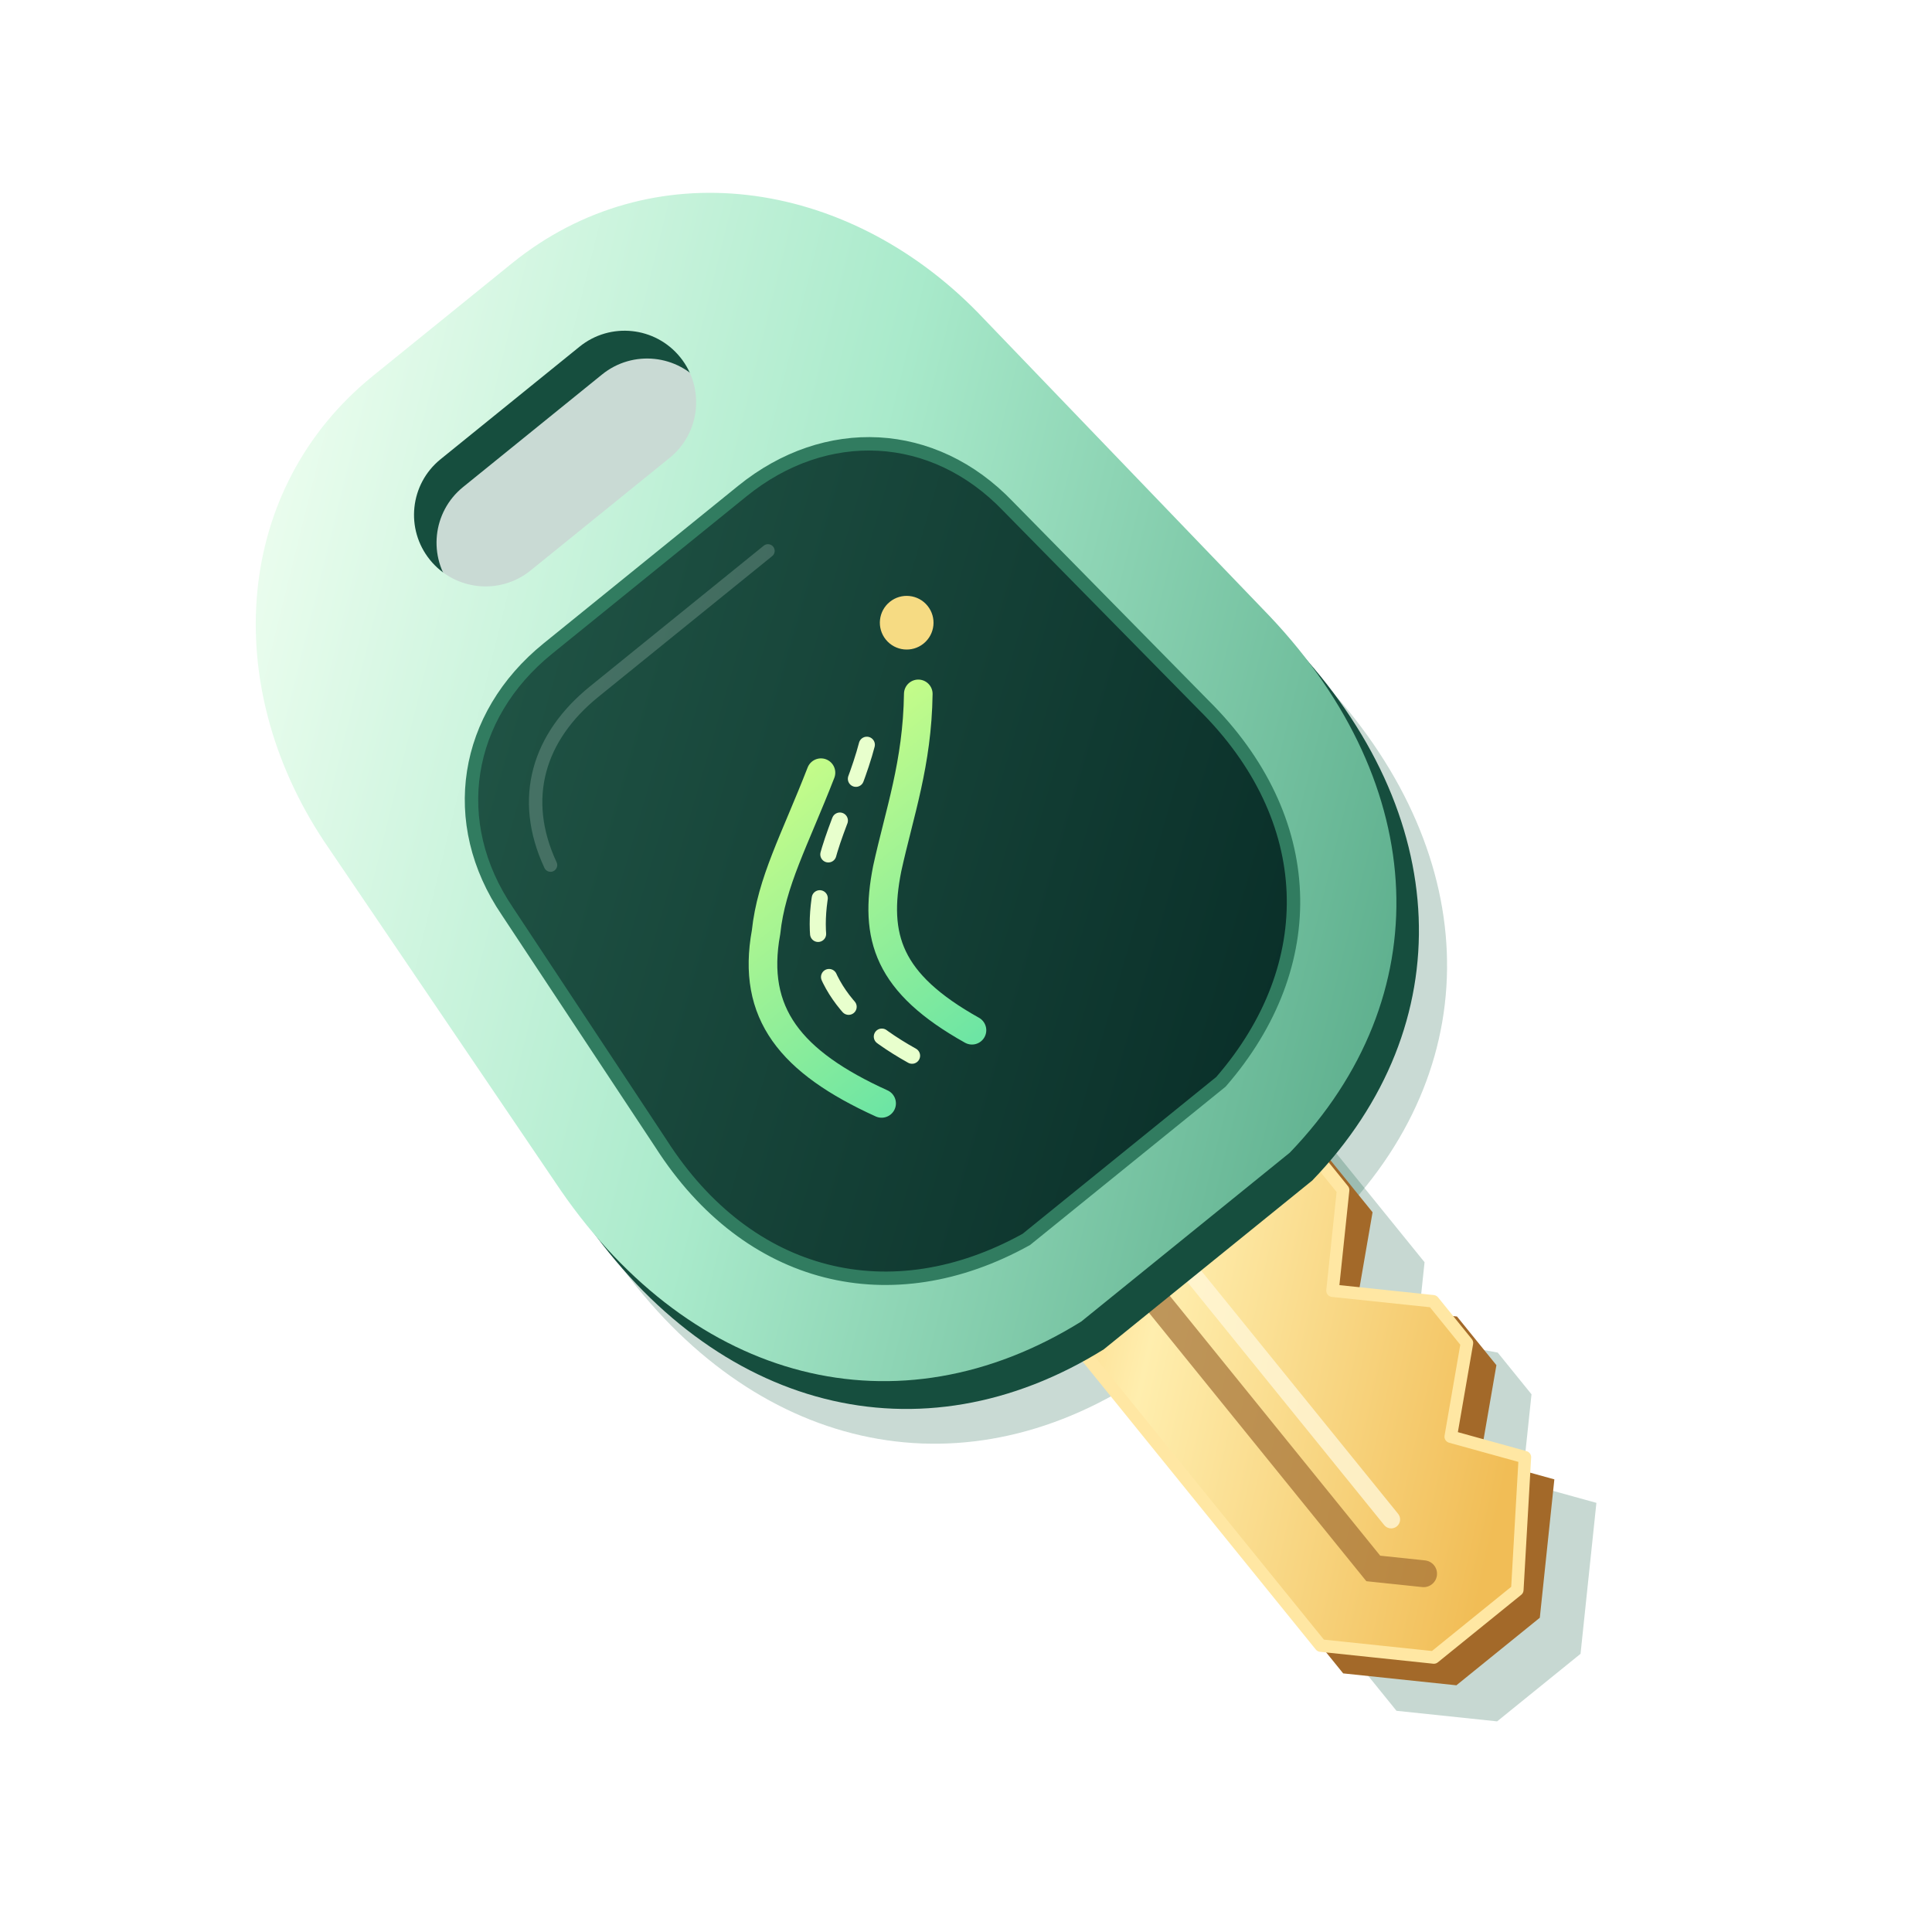
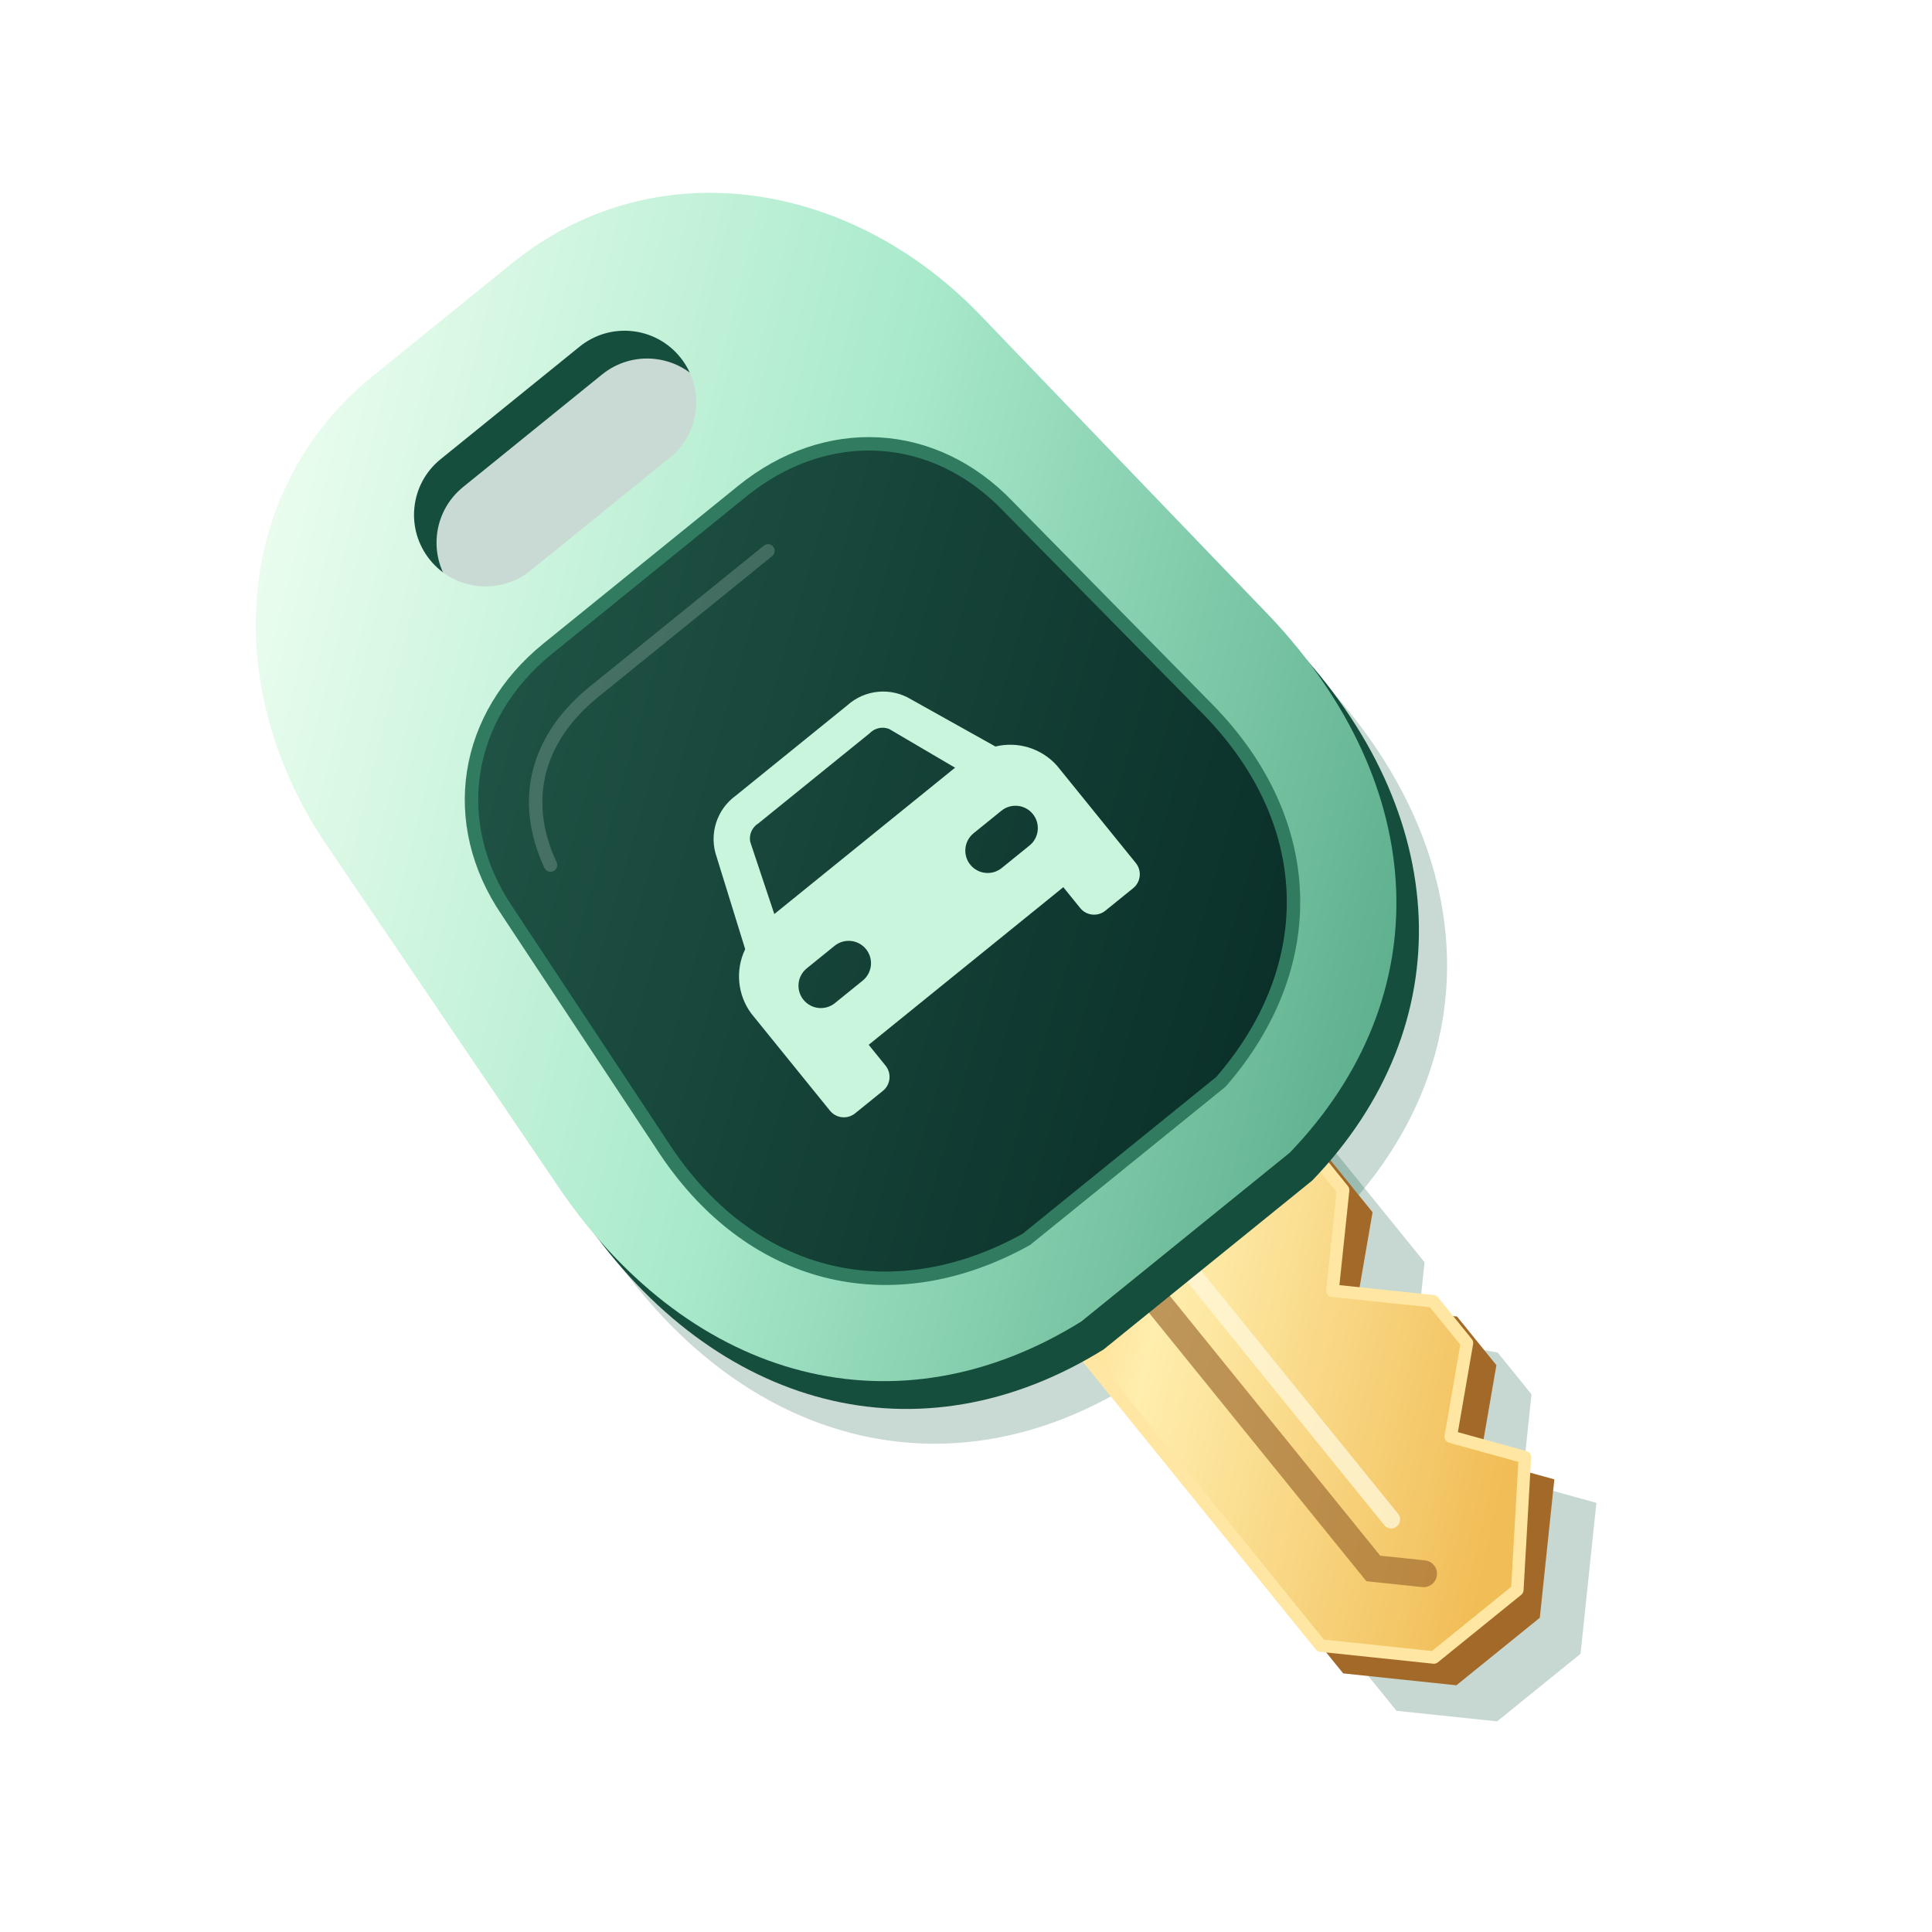
<svg xmlns="http://www.w3.org/2000/svg" viewBox="0 0 216 216">
  <defs>
    <linearGradient id="metal" x1="60" y1="24" x2="153" y2="147" gradientUnits="userSpaceOnUse">
      <stop stop-color="#F2FFF2" />
      <stop offset=".47" stop-color="#A9EACB" />
      <stop offset="1" stop-color="#53A785" />
    </linearGradient>
    <linearGradient id="body" x1="77" y1="37" x2="143" y2="132" gradientUnits="userSpaceOnUse">
      <stop stop-color="#235949" />
      <stop offset="1" stop-color="#092E28" />
    </linearGradient>
    <linearGradient id="blade" x1="89" y1="126" x2="132" y2="180" gradientUnits="userSpaceOnUse">
      <stop stop-color="#F9BF59" />
      <stop offset=".39" stop-color="#FFEEAE" />
      <stop offset="1" stop-color="#F1BD56" />
    </linearGradient>
-     <linearGradient id="road" x1="105" y1="75" x2="105" y2="115" gradientUnits="userSpaceOnUse">
-       <stop stop-color="#CFFF86" />
-       <stop offset="1" stop-color="#6DE5A4" />
-     </linearGradient>
  </defs>
  <g transform="rotate(-39 108 108)">
    <path d="M92 122h34v39l-6 6 6 7v6l-7 7 5 7-12 12h-12l-8-8z" fill="#075539" opacity=".23" transform="translate(1 5)" />
    <path d="M98 17h20c20 0 35 16 37 37l4 47c2 26-12 45-36 48H93c-24-3-38-22-36-48l4-47c2-21 17-37 37-37z" fill="#075539" opacity=".22" transform="translate(0 7)" />
    <path d="M91 118h35v40l-8 7 8 8v7l-8 7 5 7-11 11h-12l-9-9z" fill="#A36929" />
    <path d="M91 116h34v38l-8 8 8 8v6l-8 7 5 7-10 11h-12l-9-9z" fill="url(#blade)" stroke="#FFE7A3" stroke-width="1.4" stroke-linejoin="round" />
    <path d="M101 140v49l4 4" fill="none" stroke="#9B682E" stroke-opacity=".65" stroke-width="3" stroke-linecap="round" />
    <path d="M106 143v43" fill="none" stroke="#FFF6D7" stroke-opacity=".8" stroke-width="2" stroke-linecap="round" />
    <path d="M98 15h20c20 0 35 16 37 37l4 47c2 26-12 45-36 48H93c-24-3-38-22-36-48l4-47c2-21 17-37 37-37z M98 27a8 8 0 0 0 0 16h20a8 8 0 0 0 0-16z" fill="#164E3E" fill-rule="evenodd" transform="translate(0 4)" />
    <path d="M98 15h20c20 0 35 16 37 37l4 47c2 26-12 45-36 48H93c-24-3-38-22-36-48l4-47c2-21 17-37 37-37z M98 27a8 8 0 0 0 0 16h20a8 8 0 0 0 0-16z" fill="url(#metal)" fill-rule="evenodd" />
    <path d="M94 51h28c12 0 21 8 22 20l3 31c2 18-8 31-25 34H94c-17-3-27-16-25-34l3-31c1-12 10-20 22-20z" fill="url(#body)" stroke="#317C60" stroke-width="1.5" />
    <path d="M79 70c2-8 8-12 16-12h25" fill="none" stroke="#ECFFF3" stroke-opacity=".19" stroke-width="1.5" stroke-linecap="round" />
-     <path d="M91 114c-5-10-5-17 2-23 4-4 9-6 16-10m-5 33c-4-10-2-15 4-20 5-4 10-7 15-13" fill="none" stroke="url(#road)" stroke-width="3.2" stroke-linecap="round" />
-     <path d="M97 112c-4-10-2-16 4-21 4-4 10-6 15-10" fill="none" stroke="#E8FFCD" stroke-width="1.8" stroke-linecap="round" stroke-dasharray="4 5" />
-     <circle cx="127" cy="74" r="3" fill="#F6DB83" />
+     <path fill="#C8F5DC" fill-rule="evenodd" d="       M90 91l4-10a6 6 0 0 1 6-4h16a6 6 0 0 1 6 4l4 10       a7 7 0 0 1 4 6v14a2 2 0 0 1-2 2h-4a2 2 0 0 1-2-2v-3H94v3a2 2 0 0 1-2 2h-4a2 2 0 0 1-2-2V97a7 7 0 0 1 4-6z       M95 90h26l-3-8a2 2 0 0 0-2-1h-16a2 2 0 0 0-2 1z       M94 97a2.5 2.5 0 0 0 0 5h4a2.5 2.5 0 0 0 0-5z       M118 97a2.5 2.5 0 0 0 0 5h4a2.5 2.5 0 0 0 0-5z" />
  </g>
</svg>
